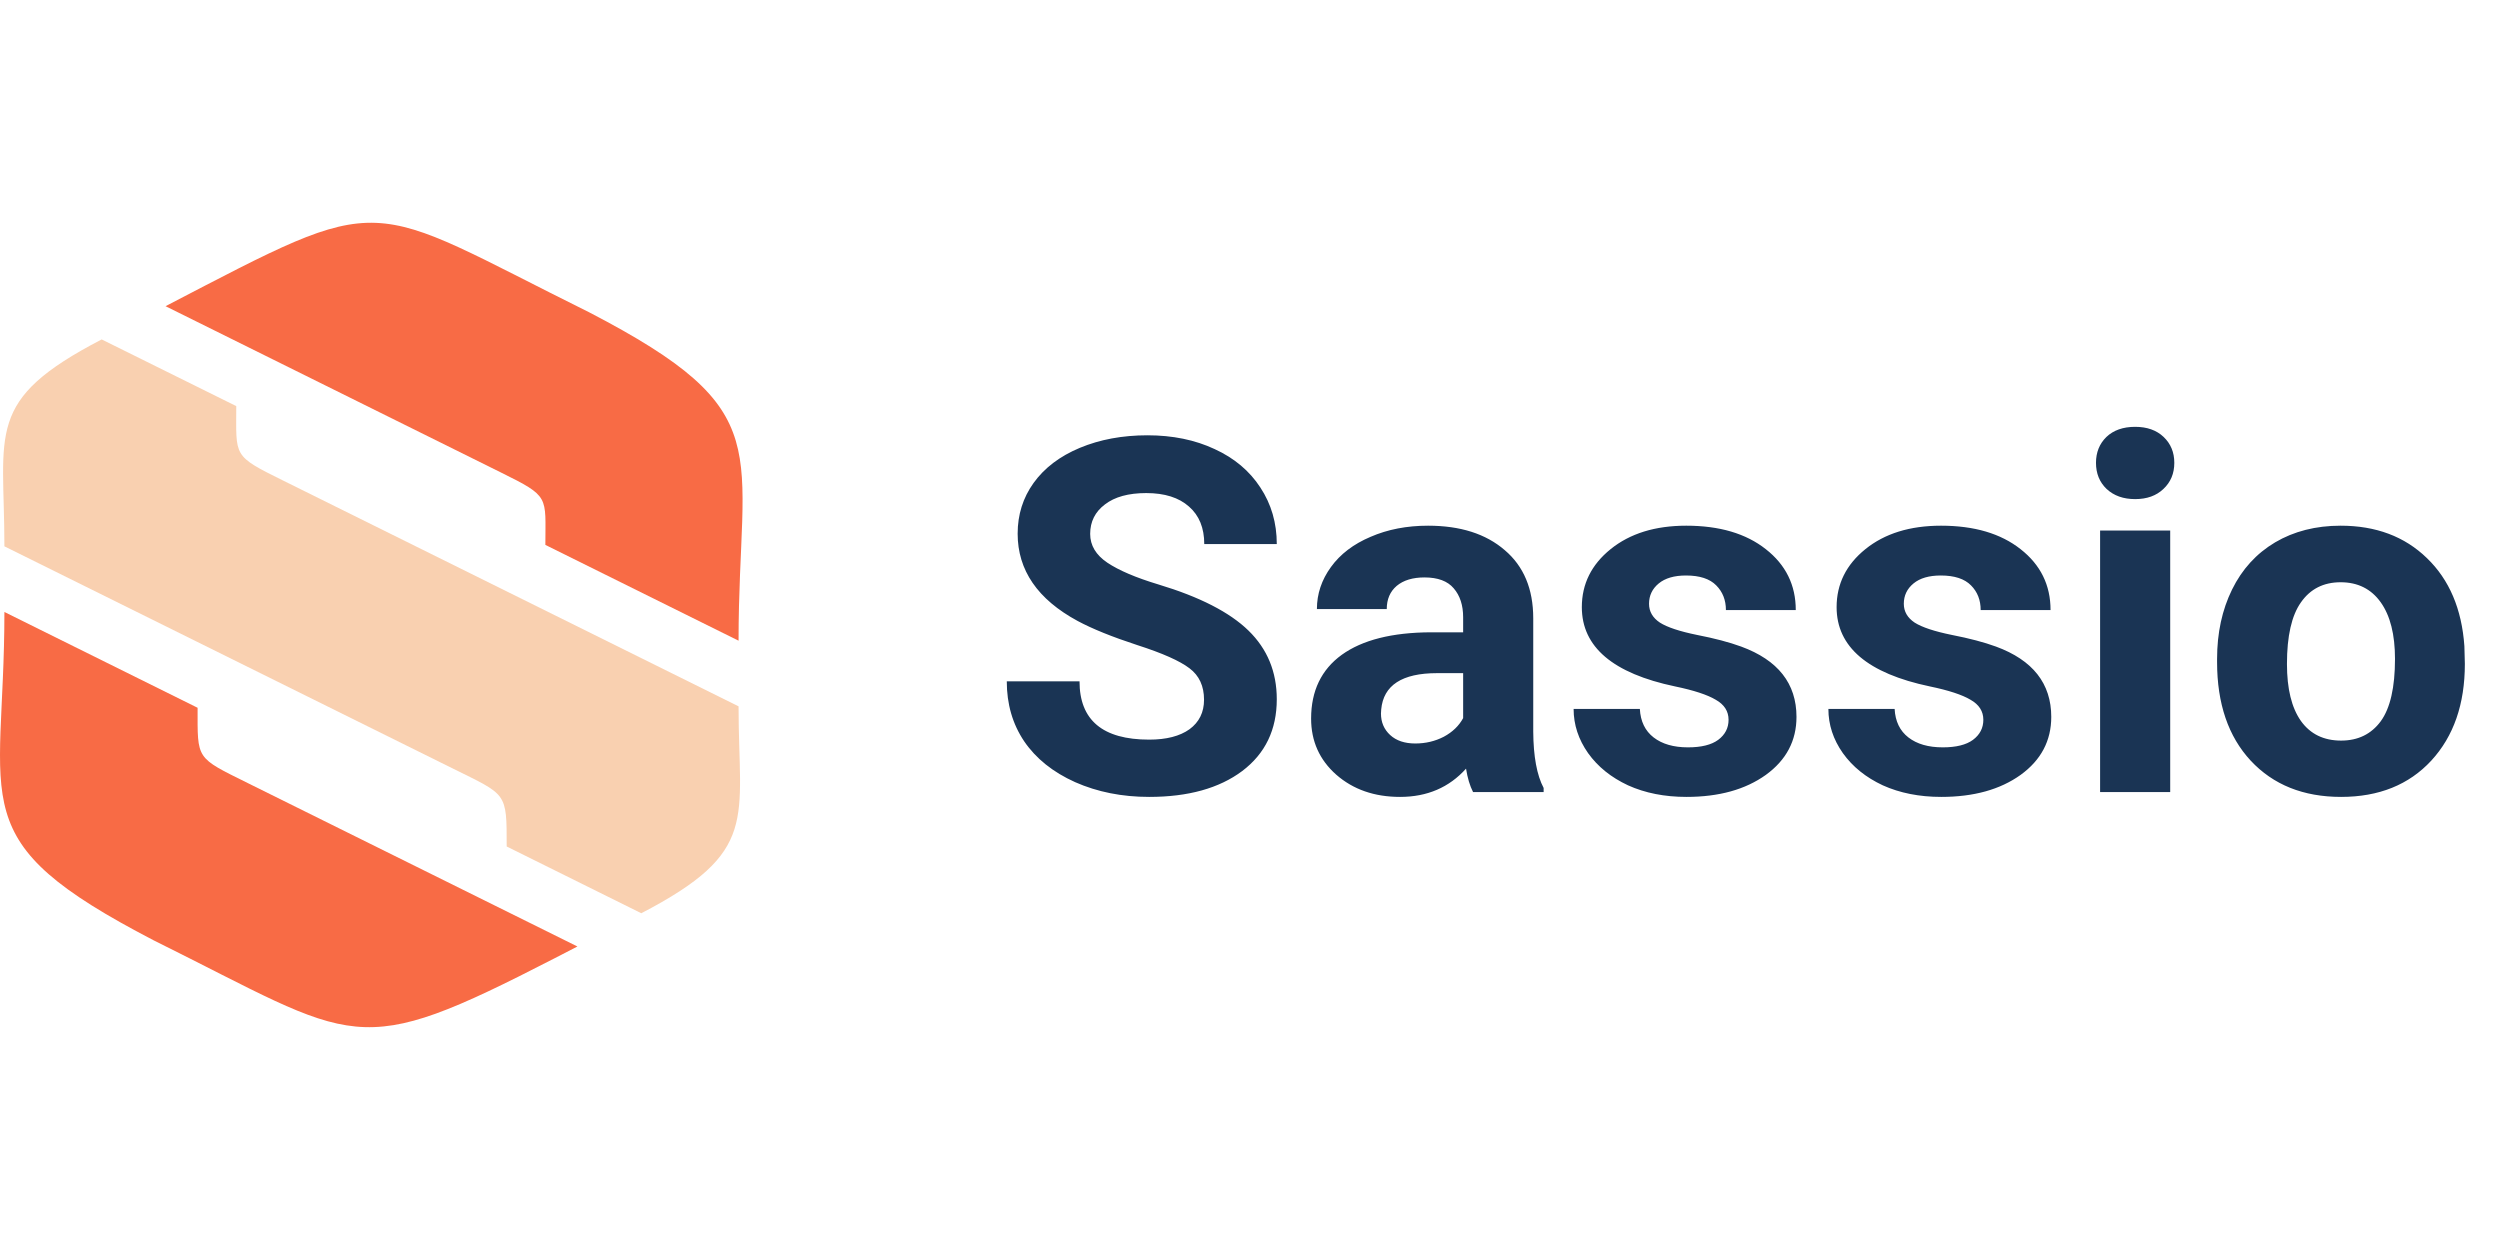
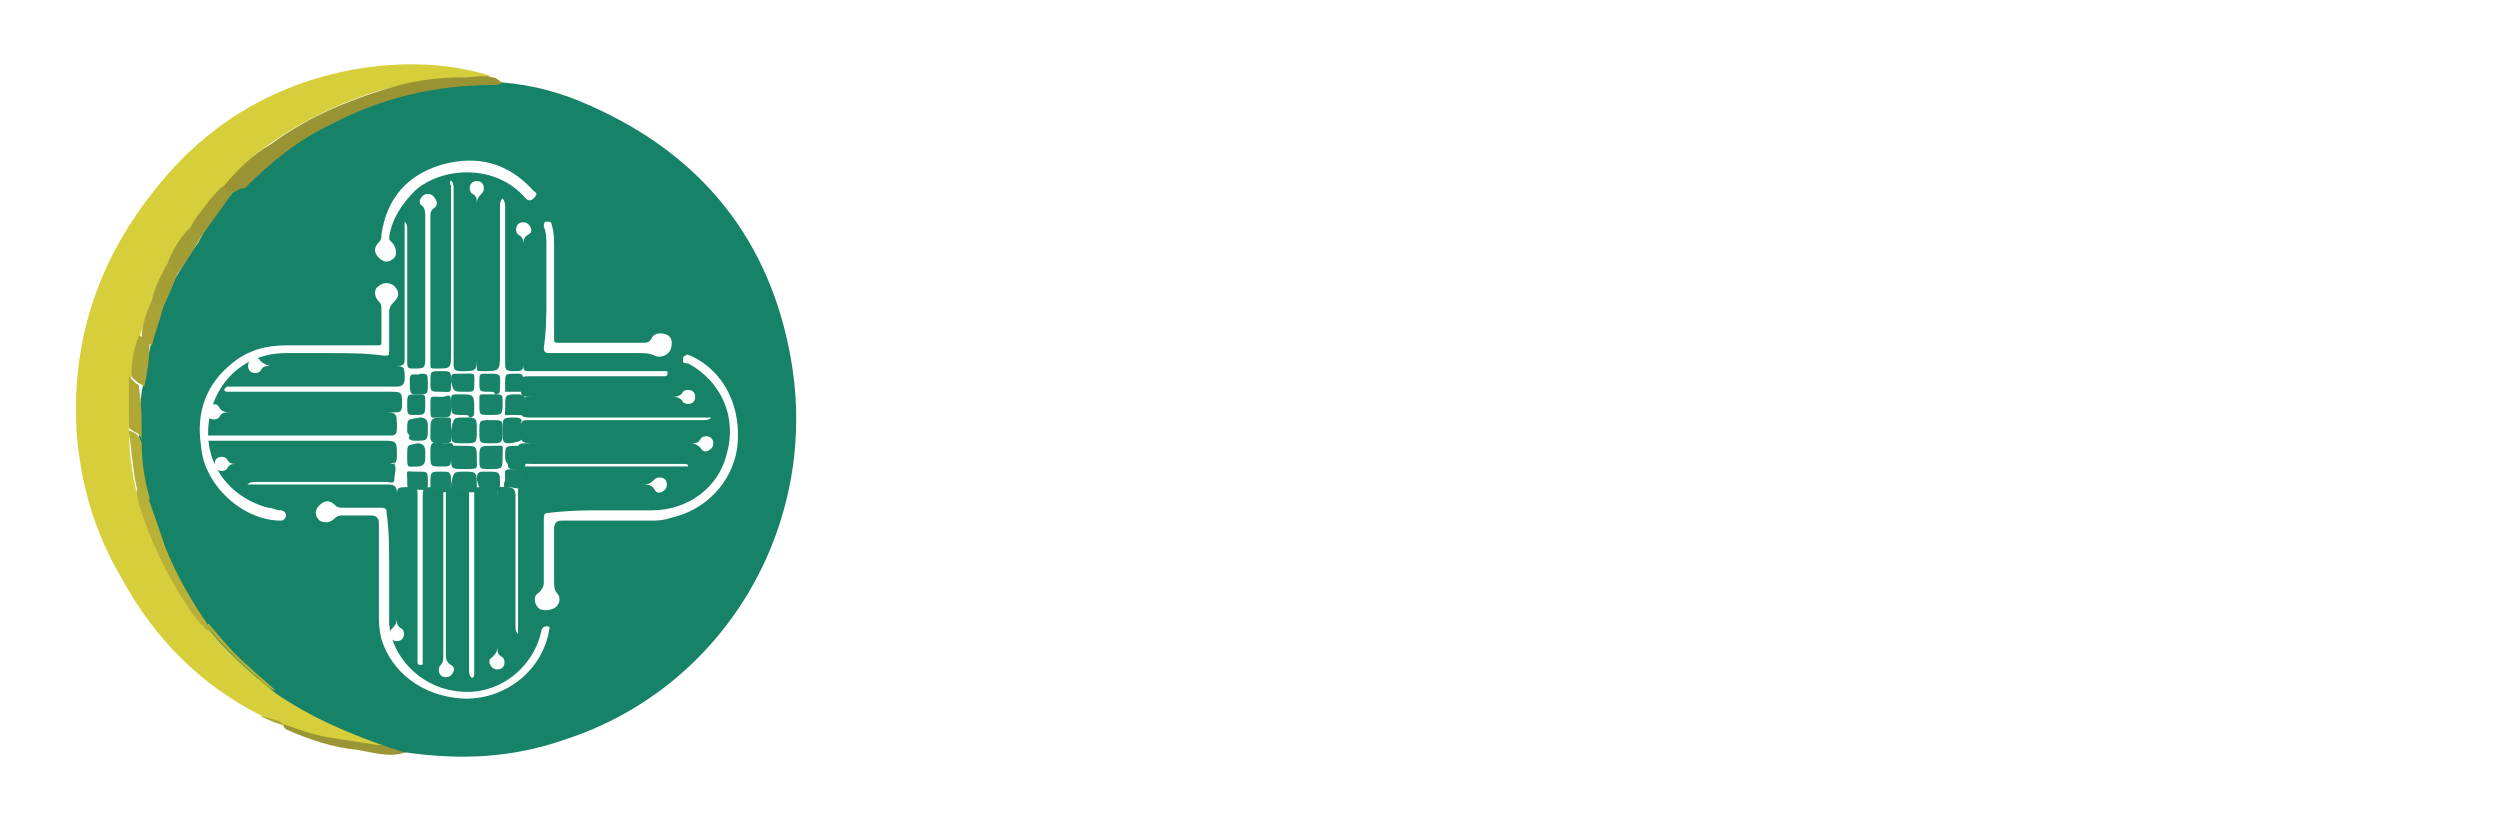
- <svg xmlns="http://www.w3.org/2000/svg" width="101" height="50" viewBox="0 0 101 50" fill="none">
-   <path d="M48.643 28.27C48.643 27.716 48.447 27.293 48.057 27C47.666 26.701 46.963 26.388 45.947 26.062C44.932 25.73 44.128 25.405 43.535 25.086C41.921 24.213 41.113 23.038 41.113 21.561C41.113 20.792 41.328 20.109 41.758 19.51C42.194 18.904 42.816 18.432 43.623 18.094C44.437 17.755 45.348 17.586 46.357 17.586C47.373 17.586 48.278 17.771 49.072 18.143C49.867 18.507 50.482 19.025 50.918 19.695C51.361 20.366 51.582 21.128 51.582 21.98H48.652C48.652 21.329 48.447 20.825 48.037 20.467C47.627 20.102 47.051 19.92 46.309 19.92C45.592 19.92 45.036 20.073 44.639 20.379C44.242 20.678 44.043 21.076 44.043 21.57C44.043 22.033 44.274 22.42 44.736 22.732C45.205 23.045 45.892 23.338 46.797 23.611C48.464 24.113 49.678 24.734 50.44 25.477C51.201 26.219 51.582 27.143 51.582 28.25C51.582 29.48 51.117 30.447 50.185 31.15C49.255 31.847 48.001 32.195 46.426 32.195C45.332 32.195 44.336 31.997 43.438 31.6C42.539 31.196 41.852 30.646 41.377 29.949C40.908 29.253 40.674 28.445 40.674 27.527H43.613C43.613 29.096 44.551 29.881 46.426 29.881C47.122 29.881 47.666 29.741 48.057 29.461C48.447 29.174 48.643 28.777 48.643 28.27ZM59.512 32C59.382 31.746 59.287 31.43 59.228 31.053C58.545 31.814 57.656 32.195 56.562 32.195C55.527 32.195 54.668 31.896 53.984 31.297C53.307 30.698 52.969 29.943 52.969 29.031C52.969 27.912 53.382 27.052 54.209 26.453C55.042 25.854 56.243 25.551 57.812 25.545H59.111V24.939C59.111 24.451 58.984 24.061 58.73 23.768C58.483 23.475 58.089 23.328 57.549 23.328C57.074 23.328 56.699 23.442 56.426 23.67C56.159 23.898 56.025 24.21 56.025 24.607H53.203C53.203 23.995 53.392 23.429 53.77 22.908C54.147 22.387 54.681 21.98 55.371 21.688C56.061 21.388 56.836 21.238 57.695 21.238C58.997 21.238 60.029 21.567 60.791 22.225C61.559 22.876 61.943 23.794 61.943 24.979V29.559C61.95 30.561 62.09 31.32 62.363 31.834V32H59.512ZM57.178 30.037C57.594 30.037 57.978 29.946 58.33 29.764C58.682 29.575 58.942 29.324 59.111 29.012V27.195H58.057C56.644 27.195 55.892 27.684 55.801 28.66L55.791 28.826C55.791 29.178 55.915 29.467 56.162 29.695C56.41 29.923 56.748 30.037 57.178 30.037ZM69.834 29.08C69.834 28.735 69.662 28.465 69.316 28.27C68.978 28.068 68.431 27.889 67.676 27.732C65.163 27.205 63.906 26.137 63.906 24.529C63.906 23.592 64.294 22.811 65.068 22.186C65.85 21.554 66.868 21.238 68.125 21.238C69.466 21.238 70.537 21.554 71.338 22.186C72.145 22.817 72.549 23.637 72.549 24.646H69.727C69.727 24.243 69.596 23.911 69.336 23.65C69.076 23.384 68.669 23.25 68.115 23.25C67.64 23.25 67.272 23.357 67.012 23.572C66.751 23.787 66.621 24.061 66.621 24.393C66.621 24.705 66.768 24.959 67.061 25.154C67.36 25.343 67.861 25.509 68.564 25.652C69.268 25.789 69.86 25.945 70.342 26.121C71.833 26.668 72.578 27.615 72.578 28.963C72.578 29.926 72.165 30.708 71.338 31.307C70.511 31.899 69.443 32.195 68.135 32.195C67.249 32.195 66.462 32.039 65.772 31.727C65.088 31.408 64.551 30.975 64.16 30.428C63.77 29.874 63.574 29.279 63.574 28.641H66.25C66.276 29.142 66.462 29.526 66.807 29.793C67.152 30.06 67.614 30.193 68.193 30.193C68.734 30.193 69.141 30.092 69.414 29.891C69.694 29.682 69.834 29.412 69.834 29.08ZM80.127 29.08C80.127 28.735 79.954 28.465 79.609 28.27C79.271 28.068 78.724 27.889 77.969 27.732C75.456 27.205 74.199 26.137 74.199 24.529C74.199 23.592 74.587 22.811 75.361 22.186C76.143 21.554 77.162 21.238 78.418 21.238C79.759 21.238 80.83 21.554 81.631 22.186C82.438 22.817 82.842 23.637 82.842 24.646H80.019C80.019 24.243 79.889 23.911 79.629 23.65C79.368 23.384 78.962 23.25 78.408 23.25C77.933 23.25 77.565 23.357 77.305 23.572C77.044 23.787 76.914 24.061 76.914 24.393C76.914 24.705 77.061 24.959 77.353 25.154C77.653 25.343 78.154 25.509 78.857 25.652C79.561 25.789 80.153 25.945 80.635 26.121C82.126 26.668 82.871 27.615 82.871 28.963C82.871 29.926 82.458 30.708 81.631 31.307C80.804 31.899 79.736 32.195 78.428 32.195C77.542 32.195 76.755 32.039 76.064 31.727C75.381 31.408 74.844 30.975 74.453 30.428C74.062 29.874 73.867 29.279 73.867 28.641H76.543C76.569 29.142 76.755 29.526 77.1 29.793C77.445 30.06 77.907 30.193 78.486 30.193C79.027 30.193 79.434 30.092 79.707 29.891C79.987 29.682 80.127 29.412 80.127 29.08ZM87.676 32H84.844V21.434H87.676V32ZM84.678 18.699C84.678 18.276 84.818 17.928 85.098 17.654C85.384 17.381 85.772 17.244 86.26 17.244C86.742 17.244 87.126 17.381 87.412 17.654C87.699 17.928 87.842 18.276 87.842 18.699C87.842 19.129 87.695 19.48 87.402 19.754C87.116 20.027 86.735 20.164 86.26 20.164C85.784 20.164 85.4 20.027 85.107 19.754C84.821 19.48 84.678 19.129 84.678 18.699ZM89.57 26.619C89.57 25.571 89.772 24.637 90.176 23.816C90.579 22.996 91.159 22.361 91.914 21.912C92.676 21.463 93.558 21.238 94.561 21.238C95.986 21.238 97.148 21.674 98.047 22.547C98.952 23.419 99.456 24.604 99.561 26.102L99.58 26.824C99.58 28.445 99.128 29.747 98.223 30.73C97.318 31.707 96.103 32.195 94.58 32.195C93.057 32.195 91.839 31.707 90.928 30.73C90.023 29.754 89.57 28.426 89.57 26.746V26.619ZM92.393 26.824C92.393 27.827 92.581 28.595 92.959 29.129C93.337 29.656 93.877 29.92 94.58 29.92C95.264 29.92 95.797 29.66 96.182 29.139C96.566 28.611 96.758 27.771 96.758 26.619C96.758 25.636 96.566 24.874 96.182 24.334C95.797 23.794 95.257 23.523 94.561 23.523C93.87 23.523 93.337 23.794 92.959 24.334C92.581 24.868 92.393 25.698 92.393 26.824Z" fill="#1A3454" />
-   <path fill-rule="evenodd" clip-rule="evenodd" d="M23.328 38.238C23.026 38.394 22.723 38.55 22.422 38.706C14.25 42.913 14.537 42.116 6.201 37.986C-1.617 33.922 0.178 32.636 0.178 24.724C2.778 26.015 5.38 27.303 7.983 28.594C7.983 30.704 7.895 30.586 10.022 31.642C14.455 33.839 18.891 36.037 23.328 38.238Z" fill="#F86B45" />
-   <path fill-rule="evenodd" clip-rule="evenodd" d="M29.838 28.536C29.838 33.13 30.7 34.404 25.908 36.895C24.096 35.996 22.282 35.1 20.47 34.198C20.47 31.984 20.489 32.137 18.251 31.027C12.227 28.043 6.201 25.059 0.178 22.072C0.178 17.429 -0.638 16.177 4.108 13.713C5.919 14.612 7.731 15.508 9.545 16.407C9.545 18.462 9.381 18.396 11.447 19.419C17.575 22.458 23.708 25.497 29.838 28.536Z" fill="#F9D0B0" />
-   <path fill-rule="evenodd" clip-rule="evenodd" d="M23.812 12.622C31.554 16.645 29.838 18.032 29.838 25.884C27.235 24.593 24.633 23.305 22.033 22.014C22.033 20.035 22.225 20.071 20.235 19.087C15.72 16.848 11.204 14.609 6.688 12.37C15.782 7.643 14.565 8.037 23.812 12.622Z" fill="#F86B45" />
+ <svg xmlns="http://www.w3.org/2000/svg" version="1.1" id="Calque_1" x="0px" y="0px" viewBox="0 0 97 31.8" style="enable-background:new 0 0 97 31.8;" xml:space="preserve">
+   <style type="text/css">
+ 	.st0{fill:#168268;}
+ 	.st1{fill:#D7CE3C;}
+ 	.st2{fill:#999334;}
+ 	.st3{fill:#9B9635;}
+ 	.st4{fill:#ACA53F;}
+ 	.st5{fill:#FDFEFE;}
+ 	.st6{fill:#FEFEFE;}
+ 	.st7{fill:#B8B037;}
+ 	.st8{fill:#9E9835;}
+ 	.st9{fill:#B5AE37;}
+ 	.st10{fill:#A29C35;}
+ 	.st11{fill:#AFA834;}
+ 	.st12{fill:#ACA535;}
+ 	.st13{fill:#A59E35;}
+ 	.st14{fill:#AAA235;}
+ 	.st15{fill:#B3AE38;}
+ 	.st16{fill:#188369;}
+ 	.st17{fill:#178368;}
+ 	.st18{fill:#198469;}
+ 	.st19{fill:#168267;}
+ 	.st20{fill:#188469;}
+ 	.st21{fill:#188368;}
+ 	.st22{fill:#178268;}
+ 	.st23{fill:#178269;}
+ 	.st24{fill:#198369;}
+ 	.st25{fill:#158267;}
+ </style>
+   <g>
+     <path class="st0" d="M19.5,3.2c1.2,0.1,2.3,0.4,3.4,0.9c4.3,1.9,7,5.2,7.8,9.9c1.1,6.4-2.6,12.7-8.8,14.7c-2,0.7-4,0.8-6.1,0.5   c-0.1,0-0.1,0-0.2,0c-0.3,0-0.6-0.1-0.9-0.2c-1.4-0.4-2.7-1-3.8-1.8c-0.1-0.1-0.2-0.1-0.3-0.2c-0.5-0.4-1-0.8-1.4-1.2   c-0.4-0.4-0.8-0.9-1.2-1.4c-0.4-0.5-0.7-1-1-1.6c-0.5-1-0.9-2-1.2-3c0-0.1-0.1-0.2-0.1-0.3c-0.2-0.7-0.3-1.5-0.3-2.3   c0-0.7,0-1.3,0.1-2c0.1-0.5,0.2-1.1,0.3-1.6c0.1-0.5,0.3-1,0.4-1.4c0.2-0.5,0.4-0.9,0.6-1.4c0.3-0.5,0.6-1,0.9-1.4   C8.1,8.6,8.6,8,9,7.5c1.1-1.1,2.3-2,3.6-2.7c1.5-0.8,3-1.2,4.6-1.4C18,3.2,18.8,3.3,19.5,3.2z" />
+     <path class="st1" d="M10.7,26.9c1.3,0.9,2.7,1.5,4.1,2c-0.1,0.2-0.3,0.1-0.4,0.1c-0.6-0.1-1.2-0.1-1.8-0.3c-0.5-0.1-1-0.3-1.5-0.5   c-0.3-0.1-0.6-0.3-0.9-0.4c-2.4-1.2-4.2-3-5.5-5.4C3.7,20.7,3.2,19,3,17.1c-0.3-3.6,0.7-6.8,2.9-9.6c2-2.6,4.6-4.2,7.8-4.8   c1.7-0.3,3.5-0.3,5.2,0.2c0,0,0.1,0,0.1,0.1C19,3,18.9,3,18.8,3c-0.6,0-1.1,0-1.7,0.1c-1.5,0.1-2.9,0.5-4.2,1.1   c-1.1,0.5-2.1,1.1-3,1.8C9.5,6.4,9.1,6.8,8.8,7.2c-0.5,0.5-1,1-1.4,1.6c-0.3,0.5-0.6,0.9-0.9,1.4c-0.2,0.5-0.5,0.9-0.6,1.4   c-0.2,0.5-0.3,1-0.5,1.5c-0.1,0.5-0.2,1-0.3,1.5c-0.1,0.6-0.1,1.3-0.1,2c0,0.8,0.1,1.7,0.3,2.5C5.9,21,6.7,22.8,8,24.3   C8.8,25.3,9.7,26.1,10.7,26.9z" />
+     <path class="st2" d="M8.7,7.2C9.2,6.6,9.8,6,10.5,5.6c1.5-1.1,3.2-1.8,5-2.3C16.3,3.1,17.1,3,18,3c0.4,0,0.7-0.1,1.1,0   c0.2,0,0.3,0.2,0.4,0.2c-0.1,0.1-0.3,0.1-0.4,0.1c-2.2,0-4.3,0.5-6.2,1.5c-1.3,0.6-2.4,1.5-3.4,2.5C9.3,7.3,9.2,7.4,9,7.5   C9,7.5,8.9,7.4,8.8,7.4C8.7,7.3,8.7,7.3,8.7,7.2z" />
+     <path class="st3" d="M11,28.1c0.6,0.2,1.1,0.4,1.7,0.5c0.6,0.1,1.3,0.2,1.9,0.3c0.1,0,0.2,0,0.2,0c0.3,0.1,0.6,0.2,0.9,0.3   c-0.6,0.2-1.2,0-1.8-0.1c-1-0.1-1.9-0.4-2.8-0.8C11,28.2,11,28.2,11,28.1C10.9,28.1,11,28.1,11,28.1z" />
+     <path class="st4" d="M11,28.1C11,28.1,11,28.1,11,28.1c-0.3,0-0.6-0.2-0.9-0.3c0,0,0.1,0,0.1,0C10.5,27.9,10.8,27.9,11,28.1z" />
+     <path class="st5" d="M17.5,7c0.1,0.1,0.1,0.2,0.1,0.3c0,2.3,0,4.5,0,6.8c0,0.2,0,0.3,0.3,0.3c0.6,0,0.6,0,0.6-0.6c0-2,0-3.9,0-5.9   c0-0.2,0-0.3-0.2-0.4c-0.1-0.1-0.1-0.3,0-0.4c0.1-0.1,0.3-0.1,0.4,0c0.1,0.1,0.1,0.3,0,0.4c-0.1,0.1-0.2,0.2-0.2,0.4   c0,2.1,0,4.2,0,6.3c0,0.2,0,0.2,0.2,0.2c0.7,0,0.7,0,0.7-0.7c0-1.9,0-3.8,0-5.7c0-0.1,0-0.2,0.1-0.3C19.6,7.8,19.6,8,19.6,8   c0,2,0,4,0,6.1c0,0.2,0,0.3,0.3,0.3c0.4,0,0.4,0,0.4-0.4c0-1.5,0-3,0-4.5c0-0.2,0-0.3-0.2-0.4c-0.1-0.1-0.1-0.3,0-0.4   c0.1-0.1,0.3-0.1,0.4,0c0.1,0.1,0.2,0.3,0,0.4c-0.2,0.1-0.2,0.3-0.2,0.4c0,1.6,0,3.1,0,4.7c0,0.2,0.1,0.2,0.2,0.2   c1.7,0,3.4,0,5.1,0c0.1,0,0.1,0,0.2,0c0.1,0,0.1,0,0.1,0.1c0,0.1-0.1,0.1-0.1,0.1c-0.1,0-0.1,0-0.2,0c-1.7,0-3.4,0-5.1,0   c-0.2,0-0.3,0-0.3,0.3c0,0.5,0,0.5,0.5,0.5c1.8,0,3.5,0,5.3,0c0.2,0,0.4,0,0.5-0.2c0.1-0.1,0.3-0.1,0.4,0c0.1,0.1,0.1,0.3,0,0.4   c-0.1,0.1-0.3,0.1-0.4,0c-0.1-0.2-0.3-0.2-0.4-0.2c-1.9,0-3.7,0-5.6,0c-0.2,0-0.3,0.1-0.3,0.3c0,0.5,0,0.5,0.5,0.5   c2.2,0,4.4,0,6.6,0c0.1,0,0.2,0,0.3,0c-0.1,0.1-0.2,0.1-0.3,0.1c-2.3,0-4.5,0-6.8,0c-0.2,0-0.3,0-0.3,0.3c0,0.6,0,0.6,0.6,0.6   c2,0,4,0,6,0c0.2,0,0.3,0,0.4-0.2c0.1-0.1,0.3-0.1,0.4,0c0.1,0.1,0.1,0.3,0,0.4c-0.1,0.1-0.3,0.2-0.4,0c-0.1-0.1-0.2-0.2-0.4-0.2   c-2.1,0-4.3,0-6.4,0c-0.2,0-0.3,0-0.3,0.2c0,0.6,0,0.6,0.6,0.6c1.9,0,3.8,0,5.7,0c0.1,0,0.1,0,0.2,0c0,0,0.1,0,0.1,0.1   c0,0-0.1,0-0.1,0c-0.1,0-0.1,0-0.2,0c-2,0-4,0-6.1,0c-0.2,0-0.3,0.1-0.3,0.3c0,0.5-0.1,0.4,0.4,0.4c1.5,0,3,0,4.5,0   c0.2,0,0.3,0,0.5-0.2c0.1-0.1,0.3-0.1,0.4,0c0.1,0.1,0.1,0.3,0,0.4c-0.1,0.1-0.3,0.2-0.4,0c-0.1-0.2-0.3-0.2-0.5-0.2   c-1.5,0-3.1,0-4.6,0c-0.2,0-0.2,0.1-0.2,0.3c0,1.7,0,3.5,0,5.2c0,0.1,0,0.2,0,0.3c-0.1-0.1-0.1-0.2-0.1-0.3c0-1.7,0-3.4,0-5.1   c0-0.2-0.1-0.3-0.3-0.3c-0.5,0-0.4-0.1-0.4,0.4c0,1.9,0,3.9,0,5.8c0,0.2,0,0.3,0.2,0.4c0.1,0.1,0.1,0.3,0,0.4   c-0.1,0.1-0.3,0.1-0.4,0c-0.1-0.1-0.2-0.3,0-0.4c0.1-0.1,0.2-0.2,0.2-0.4c0-2,0-4,0-6c0-0.2-0.1-0.3-0.3-0.2c-0.1,0-0.3,0-0.4,0   c-0.2,0-0.2,0.1-0.2,0.2c0,0.9,0,1.7,0,2.6c0,1.5,0,2.9,0,4.4c0,0.1,0,0.2-0.1,0.2c-0.1-0.1-0.1-0.2-0.1-0.3c0-2.3,0-4.5,0-6.8   c0-0.2,0-0.3-0.3-0.3c-0.1,0-0.3,0-0.4,0c-0.2,0-0.2,0.1-0.2,0.2c0,2.1,0,4.2,0,6.3c0,0.1,0,0.3,0.2,0.4c0.2,0.1,0.1,0.3,0,0.4   c-0.1,0.1-0.3,0.1-0.4,0c-0.1-0.1-0.1-0.3,0-0.4c0.1-0.1,0.1-0.2,0.1-0.4c0-2.1,0-4.2,0-6.3c0-0.2-0.1-0.2-0.3-0.2   c-0.5,0-0.5,0-0.5,0.5c0,2,0,4.1,0,6.1c0,0.1,0,0.1,0,0.2c0,0.1,0,0.1-0.1,0.1c-0.1,0-0.1-0.1-0.1-0.1c0-0.1,0-0.1,0-0.2   c0-2.1,0-4.2,0-6.3c0-0.2,0-0.3-0.3-0.3c-0.5,0-0.5,0-0.5,0.4c0,1.6,0,3.1,0,4.7c0,0.2,0,0.3,0.2,0.4c0.1,0.1,0.1,0.3,0,0.4   c-0.1,0.1-0.3,0.1-0.4,0c-0.1-0.1-0.1-0.3,0-0.4c0.1-0.1,0.2-0.2,0.2-0.4c0-1.6,0-3.2,0-4.9c0-0.2-0.1-0.3-0.3-0.3   c-1.7,0-3.4,0-5.1,0c-0.1,0-0.2,0-0.4,0c0.1-0.1,0.2-0.1,0.3-0.1c1.7,0,3.4,0,5.1,0c0.1,0,0.3,0.1,0.3-0.1c0-0.2,0.1-0.4,0-0.6   c0-0.1-0.1,0-0.2,0c-1.7,0-3.4,0-5.1,0c-0.3,0-0.5,0-0.8,0c-0.2,0-0.3,0-0.4,0.2c-0.1,0.1-0.3,0.1-0.4,0c-0.1-0.1-0.1-0.3,0-0.4   c0.1-0.1,0.3-0.1,0.4,0c0.1,0.2,0.2,0.2,0.4,0.2c2,0,3.9,0,5.9,0c0.2,0,0.3,0,0.3-0.3c0-0.6,0-0.6-0.6-0.6c-2.2,0-4.3,0-6.5,0   c-0.1,0-0.1,0-0.2,0c0,0-0.1,0-0.1-0.1c0-0.1,0-0.1,0.1-0.1c0.1,0,0.1,0,0.2,0c2.3,0,4.5,0,6.8,0c0.2,0,0.3,0,0.3-0.3   c0-0.6,0-0.6-0.6-0.6c-2,0-4,0-5.9,0c-0.2,0-0.3,0-0.4,0.2c-0.1,0.1-0.3,0.1-0.4,0c-0.1-0.1-0.1-0.3,0-0.4c0.1-0.1,0.3-0.2,0.4,0   c0.1,0.2,0.3,0.2,0.5,0.2c2.1,0,4.2,0,6.3,0c0.2,0,0.3,0,0.3-0.3c0-0.5,0-0.5-0.5-0.5c-2,0-4.1,0-6.1,0c-0.1,0-0.1,0-0.2,0   c0,0-0.1,0-0.1-0.1c0,0,0.1-0.1,0.1-0.1c0.1,0,0.1,0,0.2,0c2.1,0,4.2,0,6.4,0c0.2,0,0.3-0.1,0.3-0.3c0-0.5,0-0.5-0.5-0.5   c-1.6,0-3.2,0-4.7,0c-0.2,0-0.3,0-0.4,0.2c-0.1,0.1-0.3,0.1-0.4,0c-0.1-0.1-0.1-0.3,0-0.4c0.1-0.1,0.3-0.2,0.4,0   c0.1,0.1,0.3,0.2,0.4,0.2c1.6,0,3.3,0,4.9,0c0.3,0,0.3-0.1,0.3-0.3c0-1.7,0-3.4,0-5.1c0-0.1,0-0.2,0-0.2c0.1,0.1,0.1,0.2,0.1,0.3   c0,1.7,0,3.5,0,5.2c0,0.2,0.1,0.2,0.2,0.2c0.5,0,0.5,0,0.5-0.5c0-1.8,0-3.6,0-5.4c0-0.1,0-0.3-0.1-0.4c-0.2-0.1-0.1-0.3,0-0.4   c0.1-0.1,0.3-0.1,0.4,0C17,7.8,17,8,16.8,8.1c-0.1,0.1-0.1,0.2-0.1,0.3c0,1.9,0,3.8,0,5.7c0,0.2,0,0.2,0.2,0.2c0.6,0,0.6,0,0.6-0.6   c0-2.2,0-4.4,0-6.5C17.5,7.2,17.4,7.1,17.5,7z" />
+     <path class="st6" d="M12.9,13.7c-0.6,0-1.2,0-1.8,0c-1.6,0-2.8,1.1-3,2.7c-0.2,1.6,0.8,2.9,2.3,3.3c0.2,0,0.3,0.1,0.5,0.1   c0.1,0,0.2,0.1,0.2,0.2c0,0.1-0.1,0.2-0.2,0.2c-1.5,0-3-1.4-3.1-2.9C7.6,16,8,14.9,9,14.1c0.6-0.5,1.3-0.7,2.1-0.7   c1.2,0,2.3,0,3.5,0c0.2,0,0.2,0,0.2-0.2c0-0.4,0-0.8,0-1.2c0-0.1,0-0.2-0.1-0.3c-0.2-0.2-0.2-0.5,0-0.6c0.2-0.2,0.5-0.1,0.6,0   c0.2,0.2,0.2,0.4,0,0.6c-0.1,0.1-0.2,0.2-0.2,0.4c0,0.5,0,1,0,1.5c0,0.2,0,0.2-0.2,0.2C14.2,13.7,13.5,13.7,12.9,13.7z" />
+     <path class="st6" d="M23.5,19.8c0.6,0,1.2,0,1.8,0c1.4,0,2.6-0.9,2.9-2.2c0.4-1.4-0.2-2.8-1.5-3.5c-0.1,0-0.2,0-0.2-0.1   c0-0.1,0-0.2,0.1-0.2c0.1-0.1,0.1,0,0.2,0c1.3,0.6,2,2,1.8,3.6c-0.2,1.3-1.2,2.4-2.6,2.7c-0.3,0.1-0.5,0.1-0.8,0.1   c-1.1,0-2.3,0-3.4,0c-0.2,0-0.3,0.1-0.3,0.3c0,0.7,0,1.4,0,2.1c0,0.1,0,0.3,0.1,0.4c0.2,0.2,0.1,0.5-0.1,0.6   c-0.2,0.1-0.5,0.1-0.6,0c-0.2-0.2-0.2-0.5,0-0.6c0.1-0.1,0.2-0.2,0.2-0.4c0-0.8,0-1.7,0-2.5c0-0.2,0.1-0.2,0.2-0.2   C22.1,19.8,22.8,19.8,23.5,19.8z" />
+     <path class="st6" d="M15.1,22.1c0,0.6,0,1.4,0,2.1c0.1,1.3,1.2,2.4,2.5,2.6c1.7,0.3,3.1-0.9,3.4-2.3c0-0.1,0.1-0.2,0.2-0.2   c0.2,0,0.1,0.1,0.1,0.2c-0.3,1.6-1.8,2.7-3.4,2.6c-1.5-0.1-2.7-1-3.1-2.3c-0.1-0.4-0.1-0.7-0.1-1.1c0-1.1,0-2.3,0-3.4   c0-0.2-0.1-0.3-0.3-0.3c-0.4,0-0.7,0-1.1,0c-0.1,0-0.2,0-0.3,0.1c-0.2,0.2-0.4,0.2-0.6,0.1c-0.2-0.2-0.2-0.4,0-0.6   c0.2-0.2,0.4-0.2,0.6,0c0.1,0.1,0.2,0.1,0.3,0.1c0.5,0,1,0,1.5,0c0.2,0,0.2,0.1,0.2,0.2C15.1,20.6,15.1,21.3,15.1,22.1z" />
+     <path class="st5" d="M21.2,11.6c0-0.7,0-1.4,0-2.1c0-0.2,0-0.5-0.1-0.7c0-0.1,0-0.2,0.1-0.2c0.1,0,0.2,0,0.2,0.1   c0.1,0.3,0.1,0.6,0.1,0.9c0,1.2,0,2.3,0,3.5c0,0.2,0,0.2,0.2,0.2c1.1,0,2.1,0,3.2,0c0.2,0,0.3,0,0.4-0.2c0.1-0.2,0.4-0.2,0.6-0.1   c0.2,0.1,0.2,0.4,0.1,0.6c-0.1,0.2-0.4,0.3-0.6,0.2c-0.2-0.1-0.4-0.1-0.6-0.1c-1.1,0-2.3,0-3.4,0c-0.2,0-0.3,0-0.3-0.2   C21.2,12.8,21.2,12.2,21.2,11.6C21.2,11.6,21.2,11.6,21.2,11.6z" />
+     <path class="st6" d="M15.1,9.2c0,0.1,0,0.1,0.1,0.2c0.2,0.2,0.2,0.5,0.1,0.6c-0.2,0.2-0.4,0.2-0.6,0c-0.2-0.2-0.2-0.4,0-0.6   c0.1-0.1,0.1-0.2,0.1-0.3c0.2-1.4,1-2.3,2.3-2.7c1.4-0.4,2.6-0.1,3.6,1c0.1,0.1,0.2,0.1,0,0.3c-0.1,0.1-0.2,0.1-0.3,0   c-1.2-1.4-3.3-1.2-4.3-0.3C15.6,7.9,15.2,8.5,15.1,9.2z" />
+     <path class="st7" d="M7.9,24.3c-0.4-0.3-0.6-0.8-0.9-1.2c-0.6-1-1.1-2-1.5-3.2c-0.1-0.3-0.2-0.6-0.2-0.9c0.2,0,0.3,0.1,0.4,0.2   C6,20,6.2,20.6,6.4,21.2c0.4,1,0.9,1.9,1.5,2.8C8,24.1,8,24.2,8.1,24.3C8.1,24.4,8,24.3,7.9,24.3z" />
+     <path class="st8" d="M8.7,7.2c0,0.1,0.1,0.1,0.2,0.2C9,7.4,9.1,7.4,9,7.5C8.6,8.1,8.2,8.6,7.8,9.2C7.6,9,7.4,9,7.4,8.8   c0.2-0.4,0.5-0.7,0.7-1C8.3,7.6,8.5,7.3,8.7,7.2z" />
+     <path class="st9" d="M5.8,19.4c-0.2,0-0.3-0.1-0.4-0.2c-0.2-0.5-0.2-1-0.3-1.6c0-0.3-0.1-0.6-0.1-0.9c0.3,0.1,0.4,0.2,0.5,0.5   c0,0.7,0.1,1.4,0.3,2.1C5.8,19.2,5.8,19.3,5.8,19.4z" />
+     <path class="st10" d="M7.4,8.8c0.1,0.2,0.3,0.2,0.4,0.4c-0.3,0.5-0.6,1-0.9,1.4c-0.1,0-0.2-0.1-0.3-0.2c-0.1,0-0.1-0.1-0.1-0.2   C6.7,9.7,7,9.2,7.4,8.8z" />
+     <path class="st11" d="M5.5,17.1c0-0.3-0.3-0.3-0.5-0.5c0-0.6,0-1.3,0-1.9c0,0,0-0.1,0-0.1c0.1,0.1,0.2,0.2,0.3,0.3   c0.1,0,0.1,0.1,0.1,0.2C5.5,15.7,5.5,16.4,5.5,17.1z" />
+     <path class="st12" d="M5.6,15c-0.1-0.1-0.2-0.1-0.3-0.2c-0.1-0.1-0.2-0.1-0.2-0.3c0-0.5,0.1-1,0.3-1.5c0.1,0.1,0.3,0.2,0.4,0.3   C5.8,14,5.7,14.5,5.6,15z" />
+     <path class="st13" d="M6.5,10.2c0,0.1,0.1,0.1,0.2,0.2c0.1,0.1,0.2,0.1,0.2,0.2c-0.2,0.5-0.4,0.9-0.6,1.4c-0.1,0-0.2-0.1-0.3-0.2   c-0.1,0-0.1-0.1-0.1-0.2C6,11.1,6.3,10.6,6.5,10.2z" />
+     <path class="st14" d="M5.9,11.6c0,0.1,0.1,0.2,0.2,0.2c0.1,0,0.2,0.1,0.2,0.2c-0.1,0.5-0.3,0.9-0.4,1.4c-0.2-0.1-0.4-0.1-0.4-0.3   C5.5,12.6,5.7,12.1,5.9,11.6z" />
+     <path class="st15" d="M7.9,24.3c0-0.1,0.1,0,0.2-0.1c0.5,0.6,1,1.2,1.6,1.7c0.3,0.3,0.7,0.6,1,0.9c-0.3-0.1-0.5-0.3-0.7-0.5   c-0.7-0.6-1.3-1.2-1.9-1.9C8,24.5,8,24.4,7.9,24.3z" />
+     <path class="st16" d="M18,18.2c-0.5,0-0.5,0-0.5-0.5c0-0.5-0.1-0.4,0.5-0.4c0.5,0,0.5,0,0.5,0.5C18.5,18.2,18.6,18.2,18,18.2z" />
+     <path class="st17" d="M18,16.2c0.5,0,0.5,0,0.5,0.5c0,0.5,0,0.5-0.5,0.5c-0.5,0-0.5,0-0.5-0.5C17.6,16.2,17.6,16.2,18,16.2z" />
+     <path class="st18" d="M19,18.2c-0.4,0-0.4,0-0.4-0.4c0-0.5,0-0.5,0.5-0.5c0.5,0,0.4-0.1,0.4,0.4c0,0,0,0,0,0   C19.5,18.2,19.5,18.2,19,18.2z" />
+     <path class="st19" d="M18.6,16.7c0-0.4,0-0.4,0.5-0.4c0.4,0,0.4,0,0.4,0.4c0,0.5,0,0.5-0.5,0.5C18.6,17.2,18.6,17.2,18.6,16.7z" />
+     <path class="st20" d="M17.5,16.7c0,0.5,0.1,0.5-0.4,0.5c-0.1,0-0.1,0-0.2,0c-0.1,0-0.2-0.1-0.2-0.2c0-0.1,0-0.1,0-0.2   c0-0.6,0-0.6,0.6-0.6c0.2,0,0.2,0,0.2,0.2C17.5,16.5,17.5,16.6,17.5,16.7z" />
+     <path class="st16" d="M18,16.1c-0.5,0-0.5,0-0.5-0.5c0-0.3,0-0.3,0.3-0.3c0.6,0,0.6,0,0.6,0.6c0,0.2,0,0.3-0.2,0.3   C18.2,16.1,18.1,16.1,18,16.1z" />
+     <path class="st17" d="M19,16.1c-0.4,0-0.4,0-0.4-0.4c0-0.1,0-0.1,0-0.2c0-0.2,0-0.2,0.2-0.2c0.2,0,0.3,0,0.5,0   c0.2,0,0.2,0.1,0.2,0.2c0,0,0,0.1,0,0.1C19.5,16.1,19.5,16.1,19,16.1z" />
+     <path class="st17" d="M15.8,16.7c0-0.5,0-0.4,0.5-0.5c0.2,0,0.3,0.1,0.3,0.3c0,0,0,0.1,0,0.1c0,0.5,0,0.5-0.5,0.5   c-0.2,0-0.3-0.1-0.2-0.2C15.8,16.8,15.8,16.8,15.8,16.7z" />
+     <path class="st16" d="M18,18.3c0.5,0,0.5,0,0.5,0.6c0,0.1,0,0.2-0.2,0.2c-0.2,0-0.4,0-0.6,0c-0.1,0-0.2-0.1-0.2-0.2   c0,0,0-0.1,0-0.1C17.6,18.3,17.6,18.3,18,18.3z" />
+     <path class="st21" d="M18,15.2c-0.4,0-0.4,0-0.5-0.4c0-0.3,0-0.3,0.3-0.3c0,0,0.1,0,0.1,0c0.6,0,0.5-0.1,0.5,0.5   c0,0.2-0.1,0.2-0.2,0.2C18.2,15.2,18.1,15.2,18,15.2z" />
+     <path class="st22" d="M15.8,17.7c0-0.5,0-0.4,0.4-0.5c0.2,0,0.3,0.1,0.3,0.3c0,0.1,0,0.2,0,0.3c0,0.2-0.1,0.3-0.3,0.3   C15.8,18.1,15.8,18.2,15.8,17.7z" />
+     <path class="st17" d="M19,15.2c-0.4,0-0.4,0-0.4-0.4c0-0.3,0-0.3,0.3-0.3c0,0,0,0,0,0c0.6,0,0.5,0,0.5,0.6c0,0.1,0,0.2-0.2,0.2   C19.2,15.2,19.1,15.2,19,15.2z" />
+     <path class="st23" d="M19,19c-0.4,0-0.4,0-0.5-0.4c0-0.3,0.1-0.3,0.3-0.3c0,0,0.1,0,0.1,0c0.5,0,0.5,0,0.5,0.5   c0,0.2-0.1,0.3-0.3,0.3C19.2,19,19.1,19,19,19z" />
+     <path class="st0" d="M20.3,16.7c0,0.4,0,0.4-0.5,0.5c-0.2,0-0.3,0-0.3-0.3c0-0.1,0-0.1,0-0.2c0-0.5,0-0.5,0.5-0.5   c0.2,0,0.3,0.1,0.2,0.2C20.3,16.6,20.3,16.6,20.3,16.7z" />
+     <path class="st0" d="M17.5,17.7c0,0.4,0,0.4-0.4,0.4c-0.4,0-0.4,0-0.4-0.5c0-0.4,0-0.5,0.5-0.4c0.4,0,0.4-0.1,0.4,0.4   C17.5,17.7,17.5,17.7,17.5,17.7z" />
+     <path class="st17" d="M17.5,15.8c0,0.4,0,0.4-0.5,0.4c-0.3,0-0.3,0.1-0.3-0.5c0-0.4,0-0.3,0.5-0.3C17.5,15.3,17.5,15.3,17.5,15.8z" />
+     <path class="st0" d="M19.6,17.7c0-0.4,0-0.4,0.5-0.4c0.2,0,0.3,0.1,0.3,0.3c0,0,0,0.1,0,0.1c0,0.5,0,0.5-0.5,0.5   c-0.2,0-0.2-0.1-0.2-0.2C19.6,17.9,19.6,17.8,19.6,17.7z" />
+     <path class="st19" d="M15.8,15.7c0-0.4,0-0.4,0.4-0.4c0.3,0,0.3,0,0.3,0.3c0,0.5,0,0.5-0.4,0.5C15.8,16.1,15.8,16.1,15.8,15.7z" />
+     <path class="st16" d="M20.3,15.7c0,0.5,0.1,0.4-0.4,0.4c-0.4,0-0.3,0.1-0.3-0.3c0-0.5,0-0.5,0.5-0.5c0.2,0,0.3,0.1,0.3,0.3   C20.3,15.6,20.3,15.7,20.3,15.7z" />
+     <path class="st21" d="M15.8,18.6c0-0.4-0.1-0.3,0.4-0.3c0.4,0,0.4,0,0.4,0.4c0,0.4,0,0.3-0.5,0.3C15.8,19,15.8,19,15.8,18.6z" />
+     <path class="st19" d="M17.1,15.2c-0.4,0-0.4,0-0.4-0.4c0-0.4,0-0.4,0.4-0.4c0.4,0,0.4,0,0.4,0.4C17.5,15.3,17.5,15.2,17.1,15.2z" />
+     <path class="st19" d="M20.3,14.9c0,0.1,0,0.2,0,0.2c0,0.1,0,0.1-0.1,0.1c-0.2,0-0.4,0-0.6,0c0,0,0-0.1,0-0.1c0-0.1,0-0.1,0-0.2   c0-0.4,0-0.4,0.4-0.4C20.3,14.5,20.3,14.5,20.3,14.9z" />
+     <path class="st24" d="M19.6,18.6c0-0.4-0.1-0.4,0.5-0.4c0.2,0,0.3,0,0.2,0.5c0,0.4-0.4,0.2-0.5,0.2C19.4,19,19.6,18.7,19.6,18.6z" />
+     <path class="st17" d="M17.1,18.3c0,0,0.1,0,0.1,0c0.2,0,0.3,0,0.3,0.3c0,0.5,0,0.5-0.5,0.5c-0.3,0-0.3,0-0.3-0.3   C16.7,18.3,16.7,18.3,17.1,18.3z" />
+     <path class="st25" d="M16.6,14.9c0,0.4,0,0.4-0.4,0.4c-0.3,0-0.3,0-0.3-0.6c0-0.3,0.3-0.1,0.4-0.2C16.6,14.5,16.6,14.5,16.6,14.9z" />
+   </g>
</svg>
